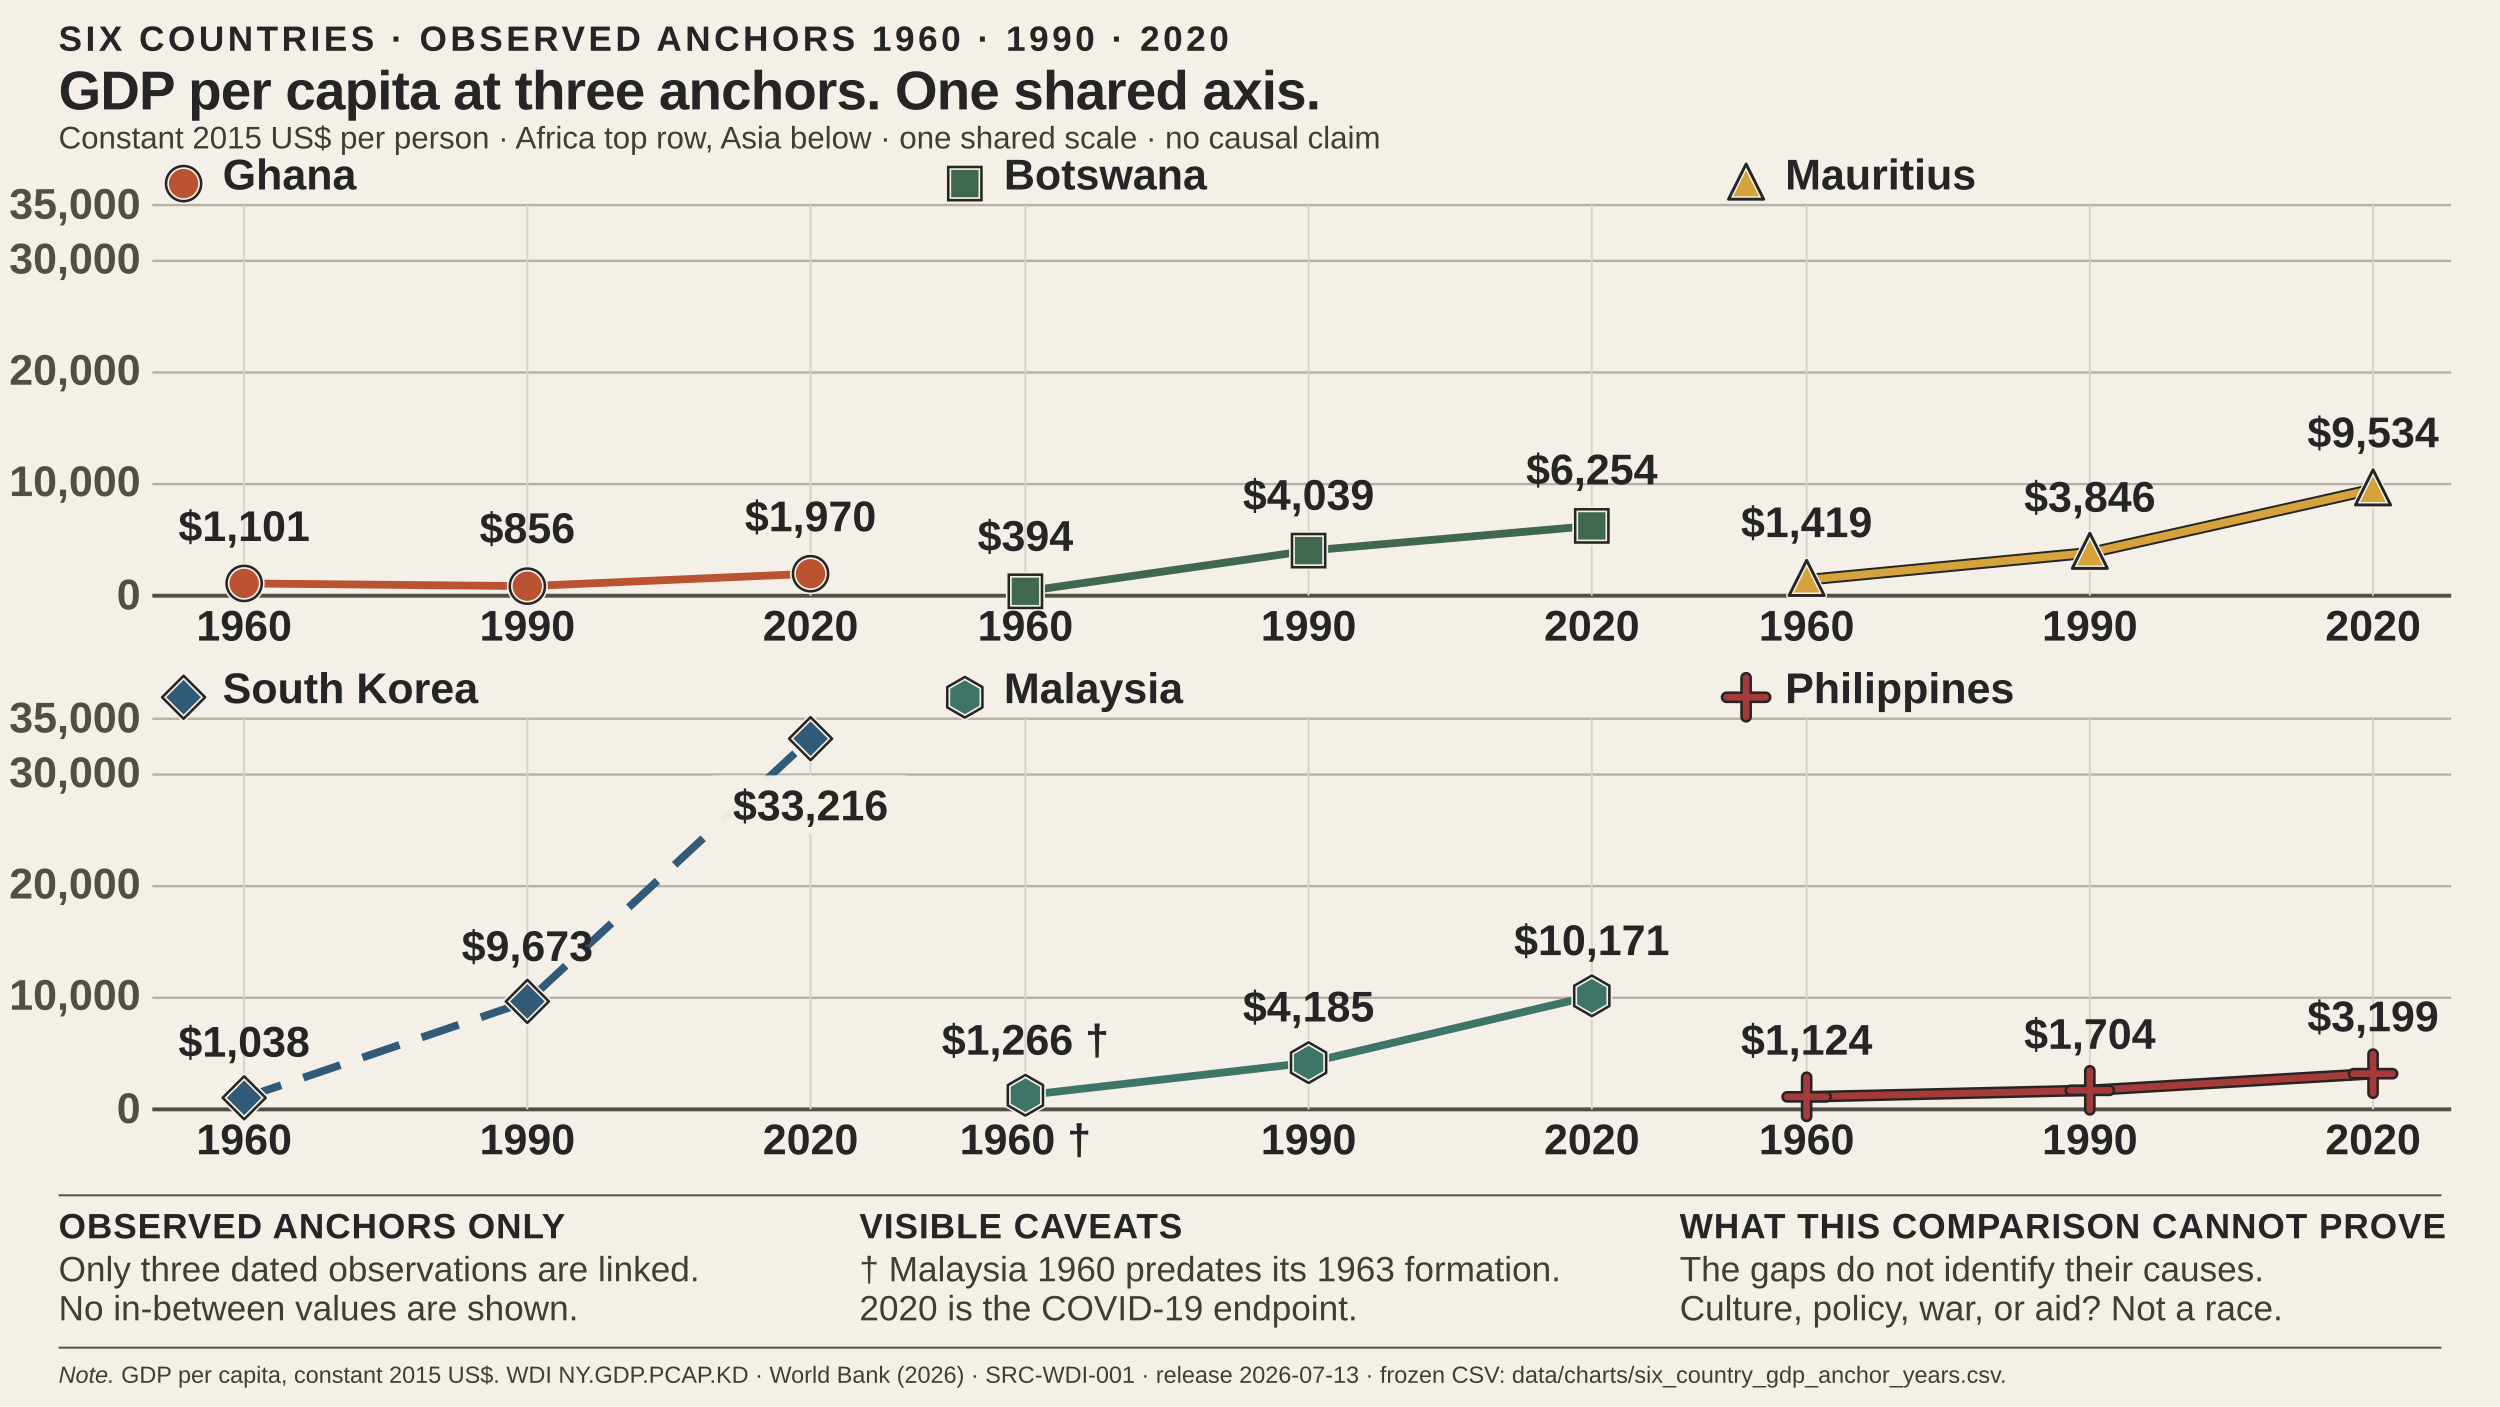
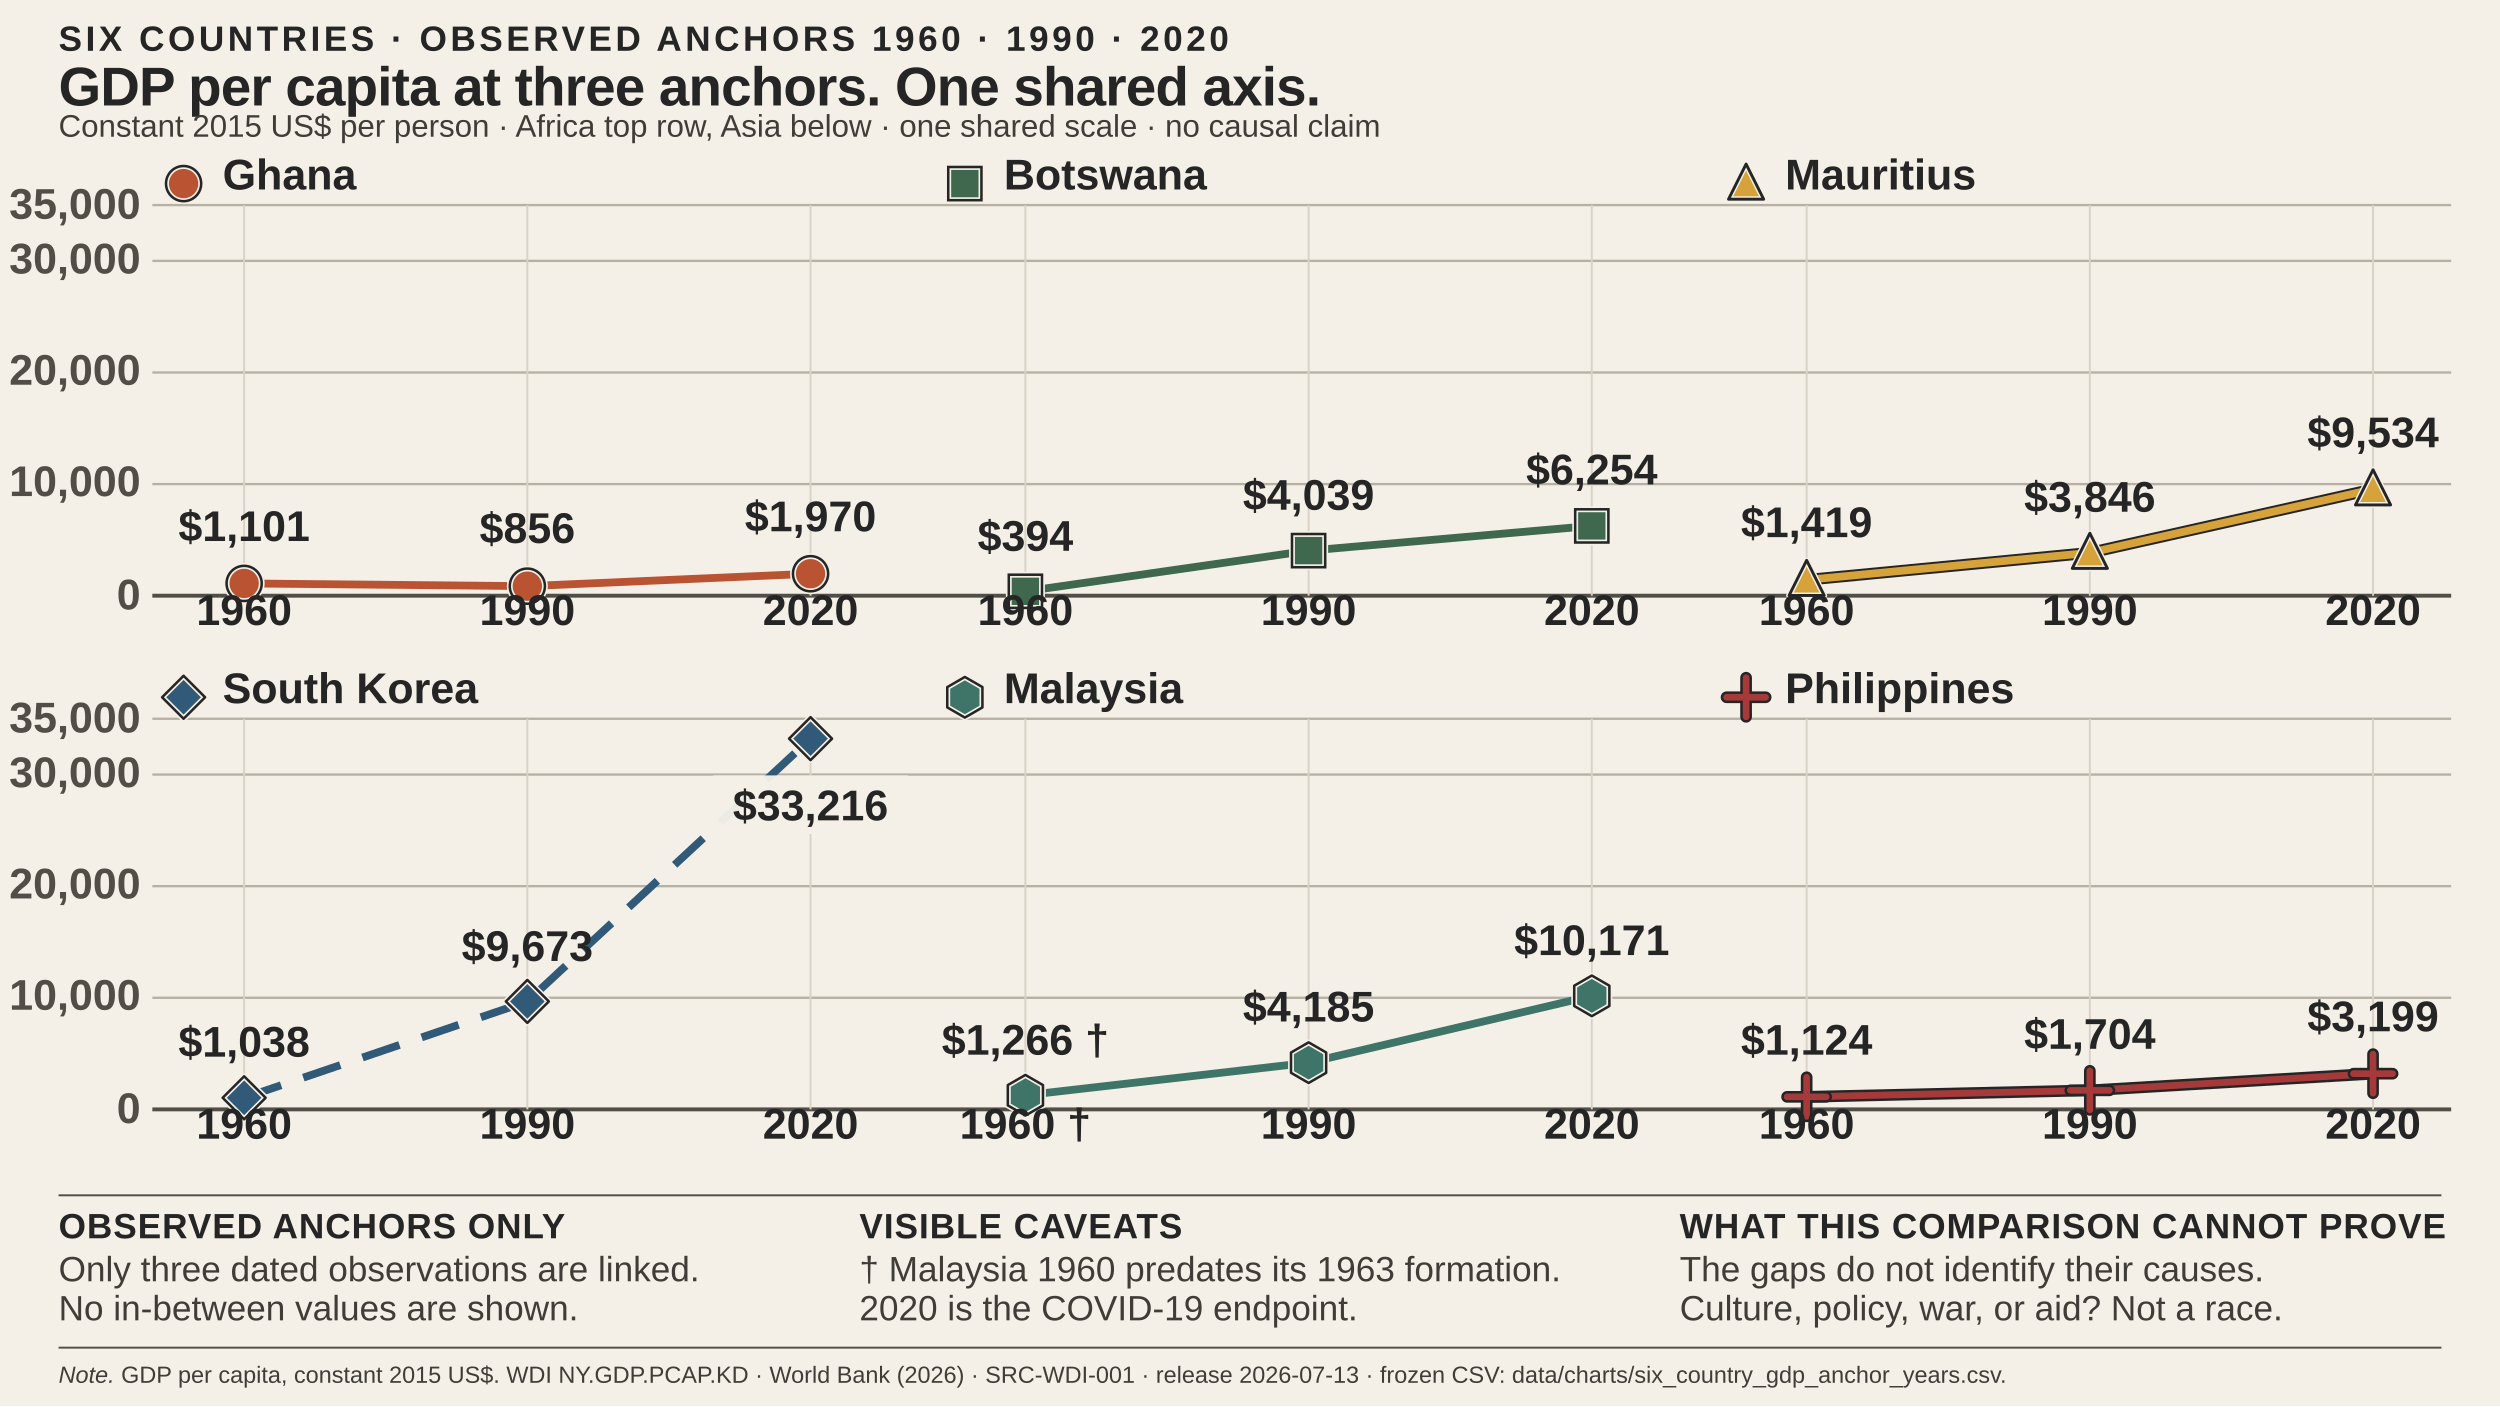
<svg xmlns="http://www.w3.org/2000/svg" xmlns:xlink="http://www.w3.org/1999/xlink" width="1280" height="720" viewBox="0 0 1280 720" role="img" aria-labelledby="chart-title chart-desc">
  <defs>
    <style>
      .display { font-family: "Montserrat", "Helvetica Neue", "Arial", sans-serif; fill: #252525; }
      .text { font-family: "Montserrat", "Helvetica Neue", "Arial", sans-serif; fill: #252525; }
      .eyebrow { font-size: 18px; font-weight: 750; letter-spacing: 1.8px; }
      .title { font-size: 28px; font-weight: 780; letter-spacing: -0.4px; }
      .deck { font-size: 16px; font-weight: 500; fill: #403D38; }
      .region { font-size: 18px; font-weight: 800; letter-spacing: 2.6px; fill: #514E48; }
      .country-name { font-size: 22px; font-weight: 780; }
      .axis { font-size: 22px; font-weight: 650; fill: #514E48; font-variant-numeric: tabular-nums; }
      .axis-head { font-size: 18px; font-weight: 700; letter-spacing: 1.2px; fill: #514E48; }
      .year { font-size: 22px; font-weight: 700; fill: #252525; }
      .value { font-size: 22px; font-weight: 780; font-variant-numeric: tabular-nums; }
      .note-head { font-size: 18px; font-weight: 800; letter-spacing: 0.5px; }
      .note { font-size: 18px; font-weight: 500; fill: #403D38; }
      .grid { stroke: #B7B0A4; stroke-width: 1.2; }
      .baseline { stroke: #514E48; stroke-width: 2; }
      .year-guide { stroke: #D8D2C7; stroke-width: 1; }
      .panel-rule { stroke: #514E48; stroke-width: 1; }
    </style>
    <symbol id="m-ghana" viewBox="-14 -14 28 28">
      <circle cx="0" cy="0" r="9" fill="#B95332" stroke="#F4F0E7" stroke-width="3" />
      <circle cx="0" cy="0" r="9" fill="none" stroke="#252525" stroke-width="1.3" />
    </symbol>
    <symbol id="m-botswana" viewBox="-14 -14 28 28">
      <rect x="-8.5" y="-8.5" width="17" height="17" fill="#3F684E" stroke="#F4F0E7" stroke-width="3" />
      <rect x="-8.5" y="-8.5" width="17" height="17" fill="none" stroke="#252525" stroke-width="1.3" />
    </symbol>
    <symbol id="m-mauritius" viewBox="-14 -14 28 28">
      <polygon points="0,-10 9,8 -9,8" fill="#D6A23A" stroke="#F4F0E7" stroke-width="3" stroke-linejoin="round" />
      <polygon points="0,-10 9,8 -9,8" fill="none" stroke="#252525" stroke-width="1.5" stroke-linejoin="round" />
    </symbol>
    <symbol id="m-korea" viewBox="-14 -14 28 28">
      <path d="M0,-11 L11,0 L0,11 L-11,0 Z" fill="#315A78" stroke="#F4F0E7" stroke-width="3" stroke-linejoin="round" />
      <path d="M0,-11 L11,0 L0,11 L-11,0 Z" fill="none" stroke="#252525" stroke-width="1.3" stroke-linejoin="round" />
    </symbol>
    <symbol id="m-malaysia" viewBox="-14 -14 28 28">
      <polygon points="-9,-5.2 0,-10.4 9,-5.2 9,5.2 0,10.4 -9,5.2" fill="#3E7568" stroke="#F4F0E7" stroke-width="3" stroke-linejoin="round" />
      <polygon points="-9,-5.2 0,-10.4 9,-5.2 9,5.2 0,10.4 -9,5.2" fill="none" stroke="#252525" stroke-width="1.3" stroke-linejoin="round" />
    </symbol>
    <symbol id="m-philippines" viewBox="-14 -14 28 28">
      <path d="M-10,0 L10,0 M0,-10 L0,10" stroke="#252525" stroke-width="6" stroke-linecap="round" />
      <path d="M-10,0 L10,0 M0,-10 L0,10" stroke="#A63A3A" stroke-width="3.4" stroke-linecap="round" />
    </symbol>
  </defs>
  <rect width="1280" height="720" fill="#F4F0E7" />
  <g id="heading">
    <text x="30" y="26" class="text eyebrow">SIX COUNTRIES · OBSERVED ANCHORS 1960 · 1990 · 2020</text>
-     <text x="30" y="56" class="display title">GDP per capita at three anchors. One shared axis.</text>
-     <text x="30" y="76" class="text deck">Constant 2015 US$ per person · Africa top row, Asia below · one shared scale · no causal claim</text>
+     <text x="30" y="54" class="display title">GDP per capita at three anchors. One shared axis.</text>
+     <text x="30" y="70" class="text deck">Constant 2015 US$ per person · Africa top row, Asia below · one shared scale · no causal claim</text>
  </g>
  <g id="row-africa">
    <g id="row1-axis" aria-label="Row 1 shared axis: 0 to 35,000 constant 2015 US dollars">
      <line x1="78" y1="105" x2="1255" y2="105" class="grid" />
      <line x1="78" y1="133.571" x2="1255" y2="133.571" class="grid" />
      <line x1="78" y1="190.714" x2="1255" y2="190.714" class="grid" />
      <line x1="78" y1="247.857" x2="1255" y2="247.857" class="grid" />
      <line x1="78" y1="305" x2="1255" y2="305" class="baseline" />
      <text x="72" y="112" text-anchor="end" class="text axis">35,000</text>
      <text x="72" y="140" text-anchor="end" class="text axis">30,000</text>
      <text x="72" y="197" text-anchor="end" class="text axis">20,000</text>
      <text x="72" y="254" text-anchor="end" class="text axis">10,000</text>
      <text x="72" y="312" text-anchor="end" class="text axis">0</text>
    </g>
    <g id="panel-ghana" aria-label="Ghana: 1,101 in 1960; 856 in 1990; 1,970 in 2020">
      <use href="#m-ghana" xlink:href="#m-ghana" x="80" y="80" width="28" height="28" />
      <text x="114" y="97" class="text country-name">Ghana</text>
      <line x1="125" y1="105" x2="125" y2="305" class="year-guide" />
      <line x1="270" y1="105" x2="270" y2="305" class="year-guide" />
      <line x1="415" y1="105" x2="415" y2="305" class="year-guide" />
      <path d="M125,298.71 L270,300.109 L415,293.742" fill="none" stroke="#B95332" stroke-width="4" stroke-linecap="round" stroke-linejoin="round" />
      <use href="#m-ghana" xlink:href="#m-ghana" x="111" y="284.71" width="28" height="28" />
      <use href="#m-ghana" xlink:href="#m-ghana" x="256" y="286.109" width="28" height="28" />
      <use href="#m-ghana" xlink:href="#m-ghana" x="401" y="279.742" width="28" height="28" />
      <text x="125" y="277" text-anchor="middle" class="text value">$1,101</text>
      <text x="270" y="278" text-anchor="middle" class="text value">$856</text>
      <text x="415" y="272" text-anchor="middle" class="text value">$1,970</text>
-       <text x="125" y="328" text-anchor="middle" class="text year">1960</text>
-       <text x="270" y="328" text-anchor="middle" class="text year">1990</text>
-       <text x="415" y="328" text-anchor="middle" class="text year">2020</text>
+       <text x="125" y="320" text-anchor="middle" class="text year">1960</text>
+       <text x="270" y="320" text-anchor="middle" class="text year">1990</text>
+       <text x="415" y="320" text-anchor="middle" class="text year">2020</text>
    </g>
    <g id="panel-botswana" aria-label="Botswana: 394 in 1960; 4,039 in 1990; 6,254 in 2020">
      <use href="#m-botswana" xlink:href="#m-botswana" x="480" y="80" width="28" height="28" />
      <text x="514" y="97" class="text country-name">Botswana</text>
      <line x1="525" y1="105" x2="525" y2="305" class="year-guide" />
      <line x1="670" y1="105" x2="670" y2="305" class="year-guide" />
      <line x1="815" y1="105" x2="815" y2="305" class="year-guide" />
      <path d="M525,302.749 L670,281.917 L815,269.261" fill="none" stroke="#3F684E" stroke-width="4" stroke-linecap="round" stroke-linejoin="round" />
      <use href="#m-botswana" xlink:href="#m-botswana" x="511" y="288.749" width="28" height="28" />
      <use href="#m-botswana" xlink:href="#m-botswana" x="656" y="267.917" width="28" height="28" />
      <use href="#m-botswana" xlink:href="#m-botswana" x="801" y="255.261" width="28" height="28" />
      <text x="525" y="282" text-anchor="middle" class="text value">$394</text>
      <text x="670" y="261" text-anchor="middle" class="text value">$4,039</text>
      <text x="815" y="248" text-anchor="middle" class="text value">$6,254</text>
-       <text x="525" y="328" text-anchor="middle" class="text year">1960</text>
-       <text x="670" y="328" text-anchor="middle" class="text year">1990</text>
-       <text x="815" y="328" text-anchor="middle" class="text year">2020</text>
+       <text x="525" y="320" text-anchor="middle" class="text year">1960</text>
+       <text x="670" y="320" text-anchor="middle" class="text year">1990</text>
+       <text x="815" y="320" text-anchor="middle" class="text year">2020</text>
    </g>
    <g id="panel-mauritius" aria-label="Mauritius: 1,419 in 1960; 3,846 in 1990; 9,534 in 2020">
      <use href="#m-mauritius" xlink:href="#m-mauritius" x="880" y="80" width="28" height="28" />
      <text x="914" y="97" class="text country-name">Mauritius</text>
      <line x1="925" y1="105" x2="925" y2="305" class="year-guide" />
      <line x1="1070" y1="105" x2="1070" y2="305" class="year-guide" />
      <line x1="1215" y1="105" x2="1215" y2="305" class="year-guide" />
      <path d="M925,296.889 L1070,283.021 L1215,250.522" fill="none" stroke="#252525" stroke-width="6" stroke-linecap="round" stroke-linejoin="round" />
      <path d="M925,296.889 L1070,283.021 L1215,250.522" fill="none" stroke="#D6A23A" stroke-width="4" stroke-linecap="round" stroke-linejoin="round" />
      <use href="#m-mauritius" xlink:href="#m-mauritius" x="911" y="282.889" width="28" height="28" />
      <use href="#m-mauritius" xlink:href="#m-mauritius" x="1056" y="269.021" width="28" height="28" />
      <use href="#m-mauritius" xlink:href="#m-mauritius" x="1201" y="236.522" width="28" height="28" />
      <text x="925" y="275" text-anchor="middle" class="text value">$1,419</text>
      <text x="1070" y="262" text-anchor="middle" class="text value">$3,846</text>
      <text x="1215" y="229" text-anchor="middle" class="text value">$9,534</text>
-       <text x="925" y="328" text-anchor="middle" class="text year">1960</text>
-       <text x="1070" y="328" text-anchor="middle" class="text year">1990</text>
-       <text x="1215" y="328" text-anchor="middle" class="text year">2020</text>
+       <text x="925" y="320" text-anchor="middle" class="text year">1960</text>
+       <text x="1070" y="320" text-anchor="middle" class="text year">1990</text>
+       <text x="1215" y="320" text-anchor="middle" class="text year">2020</text>
    </g>
  </g>
  <g id="row-asia">
    <g id="row2-axis" aria-label="Row 2 shared axis: 0 to 35,000 constant 2015 US dollars">
      <line x1="78" y1="368" x2="1255" y2="368" class="grid" />
      <line x1="78" y1="396.571" x2="1255" y2="396.571" class="grid" />
      <line x1="78" y1="453.714" x2="1255" y2="453.714" class="grid" />
      <line x1="78" y1="510.857" x2="1255" y2="510.857" class="grid" />
      <line x1="78" y1="568" x2="1255" y2="568" class="baseline" />
      <text x="72" y="375" text-anchor="end" class="text axis">35,000</text>
      <text x="72" y="403" text-anchor="end" class="text axis">30,000</text>
      <text x="72" y="460" text-anchor="end" class="text axis">20,000</text>
      <text x="72" y="517" text-anchor="end" class="text axis">10,000</text>
      <text x="72" y="575" text-anchor="end" class="text axis">0</text>
    </g>
    <g id="panel-korea" aria-label="South Korea: 1,038 in 1960; 9,673 in 1990; 33,216 in 2020">
      <use href="#m-korea" xlink:href="#m-korea" x="80" y="343" width="28" height="28" />
      <text x="114" y="360" class="text country-name">South Korea</text>
      <line x1="125" y1="368" x2="125" y2="568" class="year-guide" />
      <line x1="270" y1="368" x2="270" y2="568" class="year-guide" />
      <line x1="415" y1="368" x2="415" y2="568" class="year-guide" />
      <path d="M125,562.07 L270,512.728 L415,378.195" fill="none" stroke="#315A78" stroke-width="4" stroke-dasharray="20 12" stroke-linecap="butt" stroke-linejoin="round" />
      <use href="#m-korea" xlink:href="#m-korea" x="111" y="548.07" width="28" height="28" />
      <use href="#m-korea" xlink:href="#m-korea" x="256" y="498.728" width="28" height="28" />
      <use href="#m-korea" xlink:href="#m-korea" x="401" y="364.195" width="28" height="28" />
      <text x="125" y="541" text-anchor="middle" class="text value">$1,038</text>
      <text x="270" y="492" text-anchor="middle" class="text value">$9,673</text>
      <rect x="363" y="397" width="104" height="30" rx="3" fill="#F4F0E7" opacity="0.96" />
      <text x="415" y="420" text-anchor="middle" class="text value">$33,216</text>
-       <text x="125" y="591" text-anchor="middle" class="text year">1960</text>
-       <text x="270" y="591" text-anchor="middle" class="text year">1990</text>
-       <text x="415" y="591" text-anchor="middle" class="text year">2020</text>
+       <text x="125" y="583" text-anchor="middle" class="text year">1960</text>
+       <text x="270" y="583" text-anchor="middle" class="text year">1990</text>
+       <text x="415" y="583" text-anchor="middle" class="text year">2020</text>
    </g>
    <g id="panel-malaysia" aria-label="Malaysia: 1,266 in 1960; 4,185 in 1990; 10,171 in 2020. 1960 is a retrospective territorial series.">
      <use href="#m-malaysia" xlink:href="#m-malaysia" x="480" y="343" width="28" height="28" />
      <text x="514" y="360" class="text country-name">Malaysia</text>
      <line x1="525" y1="368" x2="525" y2="568" class="year-guide" />
      <line x1="670" y1="368" x2="670" y2="568" class="year-guide" />
      <line x1="815" y1="368" x2="815" y2="568" class="year-guide" />
      <path d="M525,560.764 L670,544.087 L815,509.877" fill="none" stroke="#3E7568" stroke-width="4" stroke-linecap="round" stroke-linejoin="round" />
      <use href="#m-malaysia" xlink:href="#m-malaysia" x="511" y="546.764" width="28" height="28" />
      <use href="#m-malaysia" xlink:href="#m-malaysia" x="656" y="530.087" width="28" height="28" />
      <use href="#m-malaysia" xlink:href="#m-malaysia" x="801" y="495.877" width="28" height="28" />
      <text x="525" y="540" text-anchor="middle" class="text value">$1,266 †</text>
      <text x="670" y="523" text-anchor="middle" class="text value">$4,185</text>
      <text x="815" y="489" text-anchor="middle" class="text value">$10,171</text>
-       <text x="525" y="591" text-anchor="middle" class="text year">1960 †</text>
-       <text x="670" y="591" text-anchor="middle" class="text year">1990</text>
-       <text x="815" y="591" text-anchor="middle" class="text year">2020</text>
+       <text x="525" y="583" text-anchor="middle" class="text year">1960 †</text>
+       <text x="670" y="583" text-anchor="middle" class="text year">1990</text>
+       <text x="815" y="583" text-anchor="middle" class="text year">2020</text>
    </g>
    <g id="panel-philippines" aria-label="Philippines: 1,124 in 1960; 1,704 in 1990; 3,199 in 2020">
      <use href="#m-philippines" xlink:href="#m-philippines" x="880" y="343" width="28" height="28" />
      <text x="914" y="360" class="text country-name">Philippines</text>
      <line x1="925" y1="368" x2="925" y2="568" class="year-guide" />
      <line x1="1070" y1="368" x2="1070" y2="568" class="year-guide" />
      <line x1="1215" y1="368" x2="1215" y2="568" class="year-guide" />
      <path d="M925,561.578 L1070,558.262 L1215,549.722" fill="none" stroke="#252525" stroke-width="6" stroke-linecap="round" stroke-linejoin="round" />
      <path d="M925,561.578 L1070,558.262 L1215,549.722" fill="none" stroke="#A63A3A" stroke-width="3.5" stroke-linecap="round" stroke-linejoin="round" />
      <use href="#m-philippines" xlink:href="#m-philippines" x="911" y="547.578" width="28" height="28" />
      <use href="#m-philippines" xlink:href="#m-philippines" x="1056" y="544.262" width="28" height="28" />
      <use href="#m-philippines" xlink:href="#m-philippines" x="1201" y="535.722" width="28" height="28" />
      <text x="925" y="540" text-anchor="middle" class="text value">$1,124</text>
      <text x="1070" y="537" text-anchor="middle" class="text value">$1,704</text>
      <text x="1215" y="528" text-anchor="middle" class="text value">$3,199</text>
-       <text x="925" y="591" text-anchor="middle" class="text year">1960</text>
-       <text x="1070" y="591" text-anchor="middle" class="text year">1990</text>
-       <text x="1215" y="591" text-anchor="middle" class="text year">2020</text>
+       <text x="925" y="583" text-anchor="middle" class="text year">1960</text>
+       <text x="1070" y="583" text-anchor="middle" class="text year">1990</text>
+       <text x="1215" y="583" text-anchor="middle" class="text year">2020</text>
    </g>
  </g>
  <line x1="30" y1="612" x2="1250" y2="612" class="panel-rule" />
  <g id="reading-notes">
    <text x="30" y="634" class="text note-head">OBSERVED ANCHORS ONLY</text>
    <text x="30" y="656" class="text note">Only three dated observations are linked.</text>
    <text x="30" y="676" class="text note">No in-between values are shown.</text>
    <text x="440" y="634" class="text note-head">VISIBLE CAVEATS</text>
    <text x="440" y="656" class="text note">† Malaysia 1960 predates its 1963 formation.</text>
    <text x="440" y="676" class="text note">2020 is the COVID-19 endpoint.</text>
    <text x="860" y="634" class="text note-head">WHAT THIS COMPARISON CANNOT PROVE</text>
    <text x="860" y="656" class="text note">The gaps do not identify their causes.</text>
    <text x="860" y="676" class="text note">Culture, policy, war, or aid? Not a race.</text>
  </g>
  <line x1="30" y1="690" x2="1250" y2="690" class="panel-rule" />
  <g id="figure-note">
    <text x="30" y="708" class="text note" style="font-size:12px">
      <tspan font-style="italic">Note.</tspan> GDP per capita, constant 2015 US$. WDI NY.GDP.PCAP.KD · World Bank (2026) · SRC-WDI-001 · release 2026-07-13 · frozen CSV: data/charts/six_country_gdp_anchor_years.csv.</text>
  </g>
</svg>
